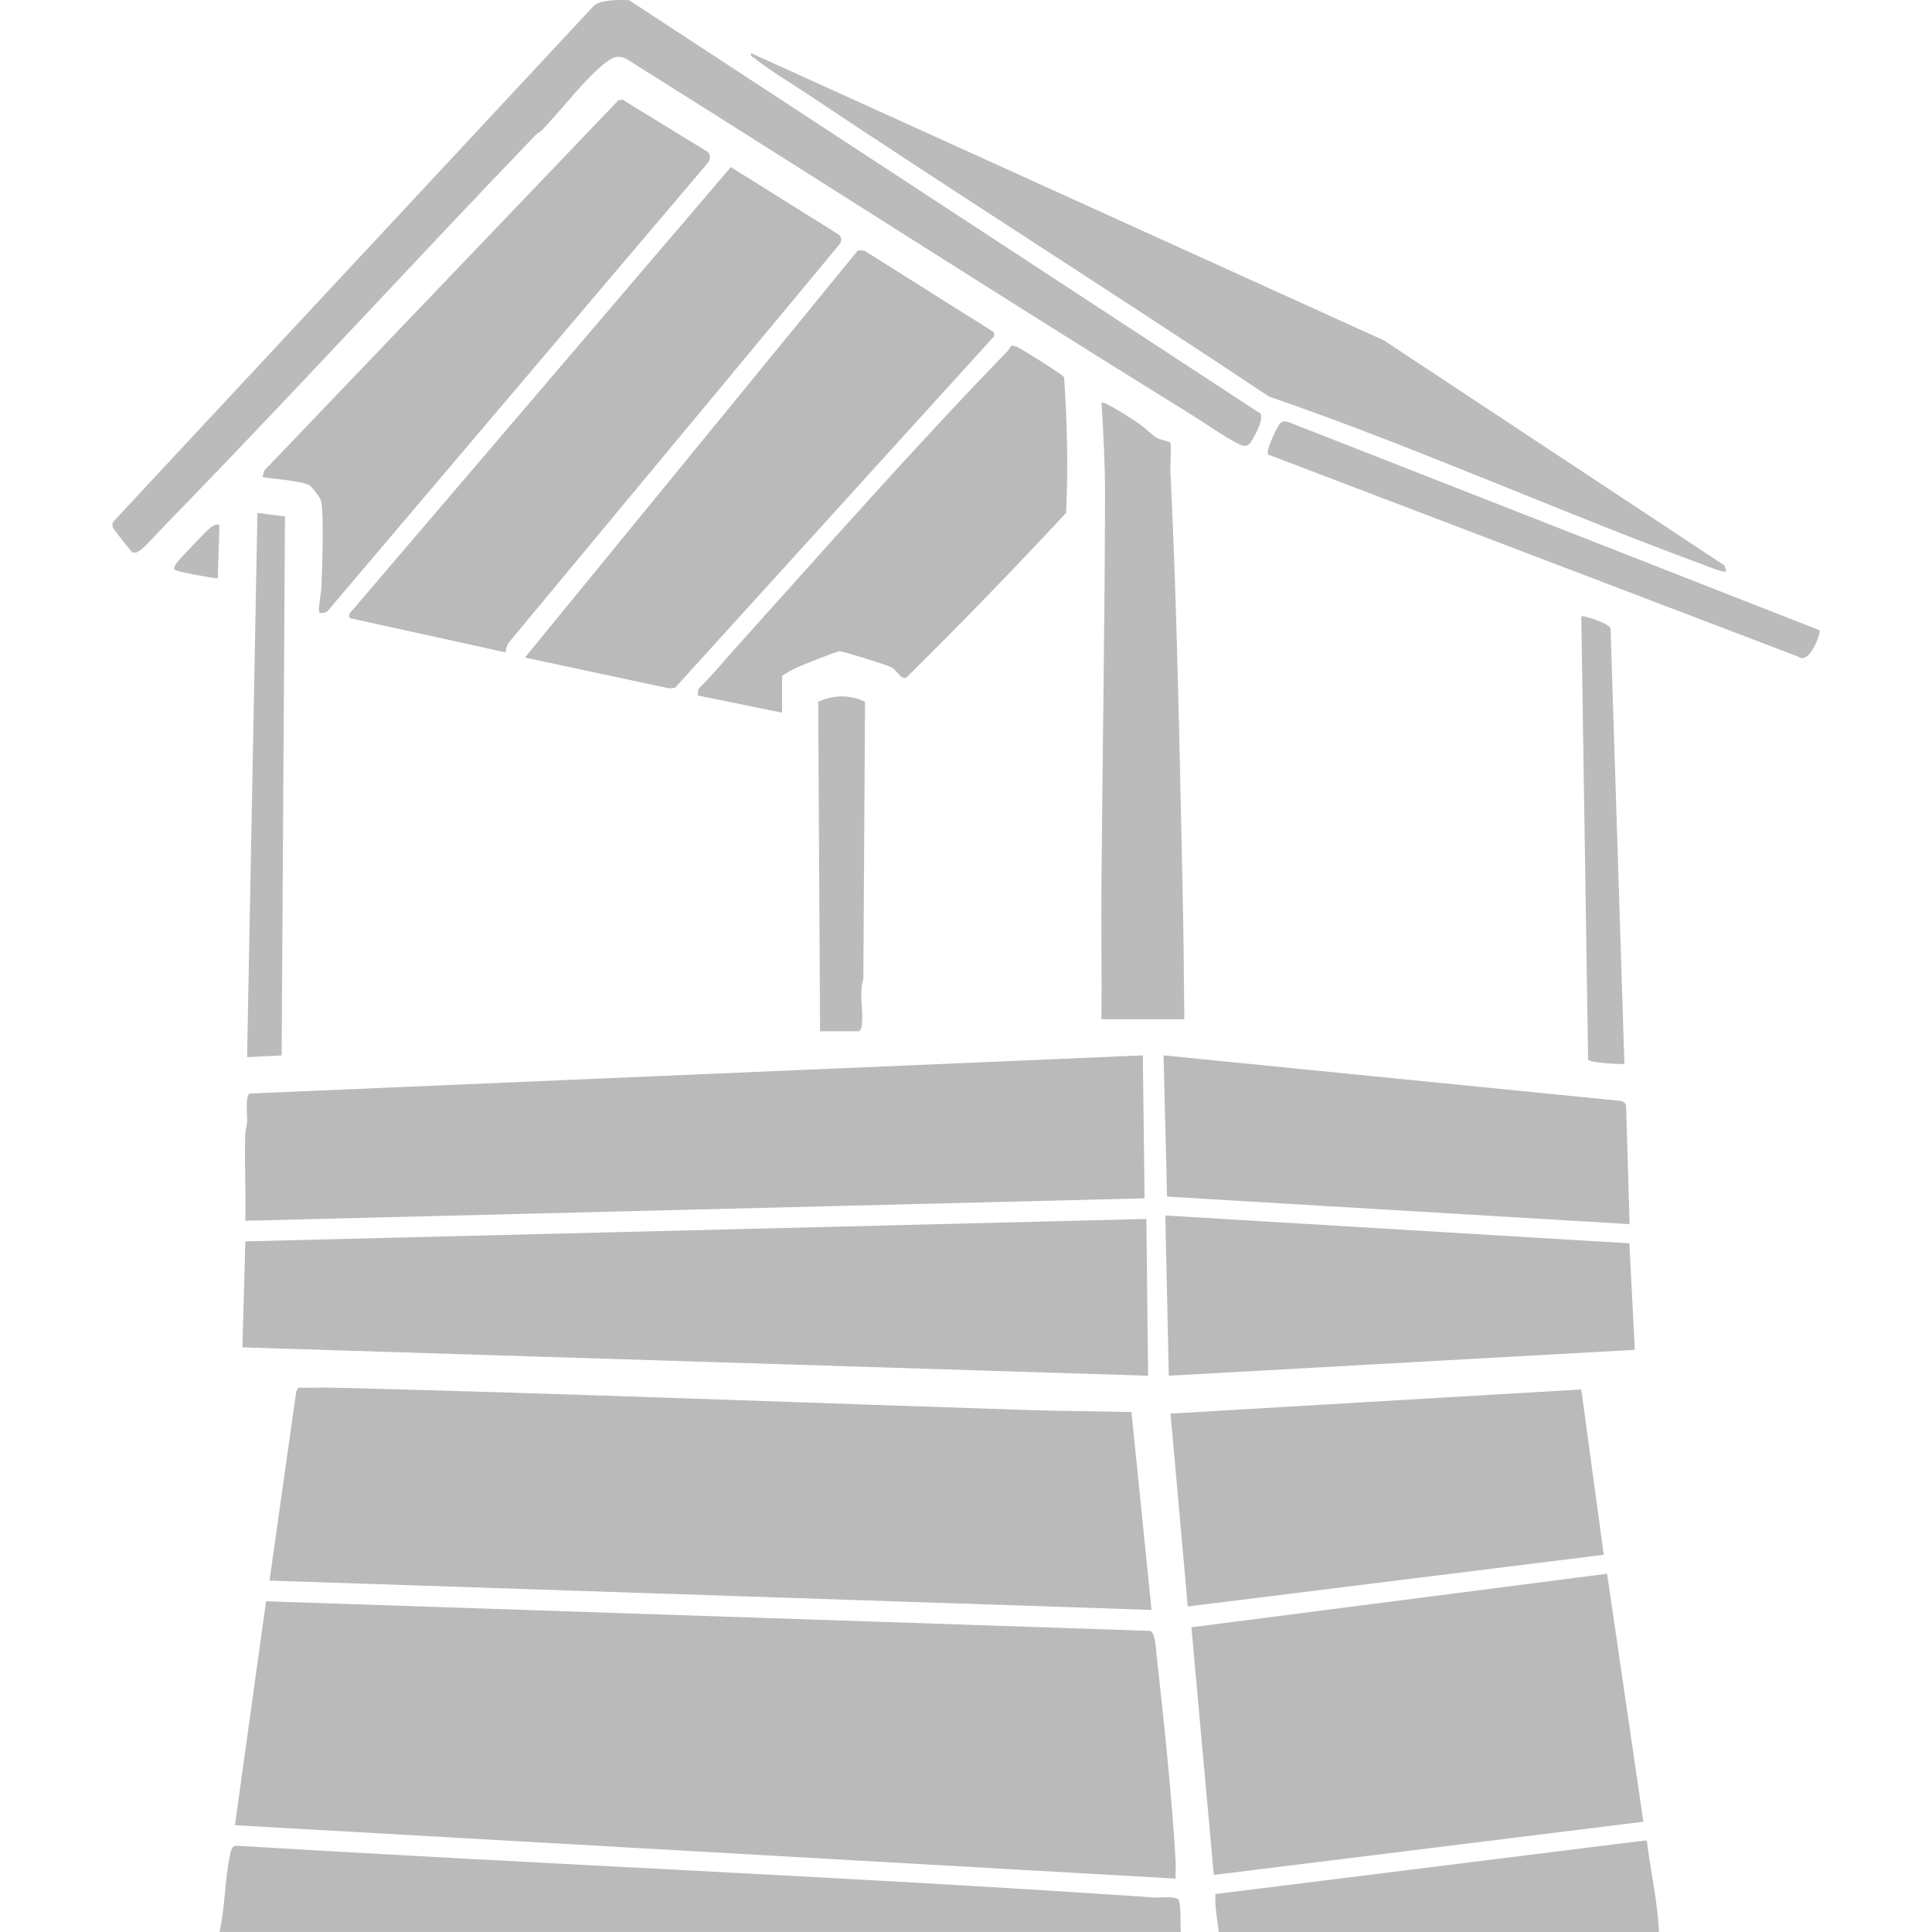
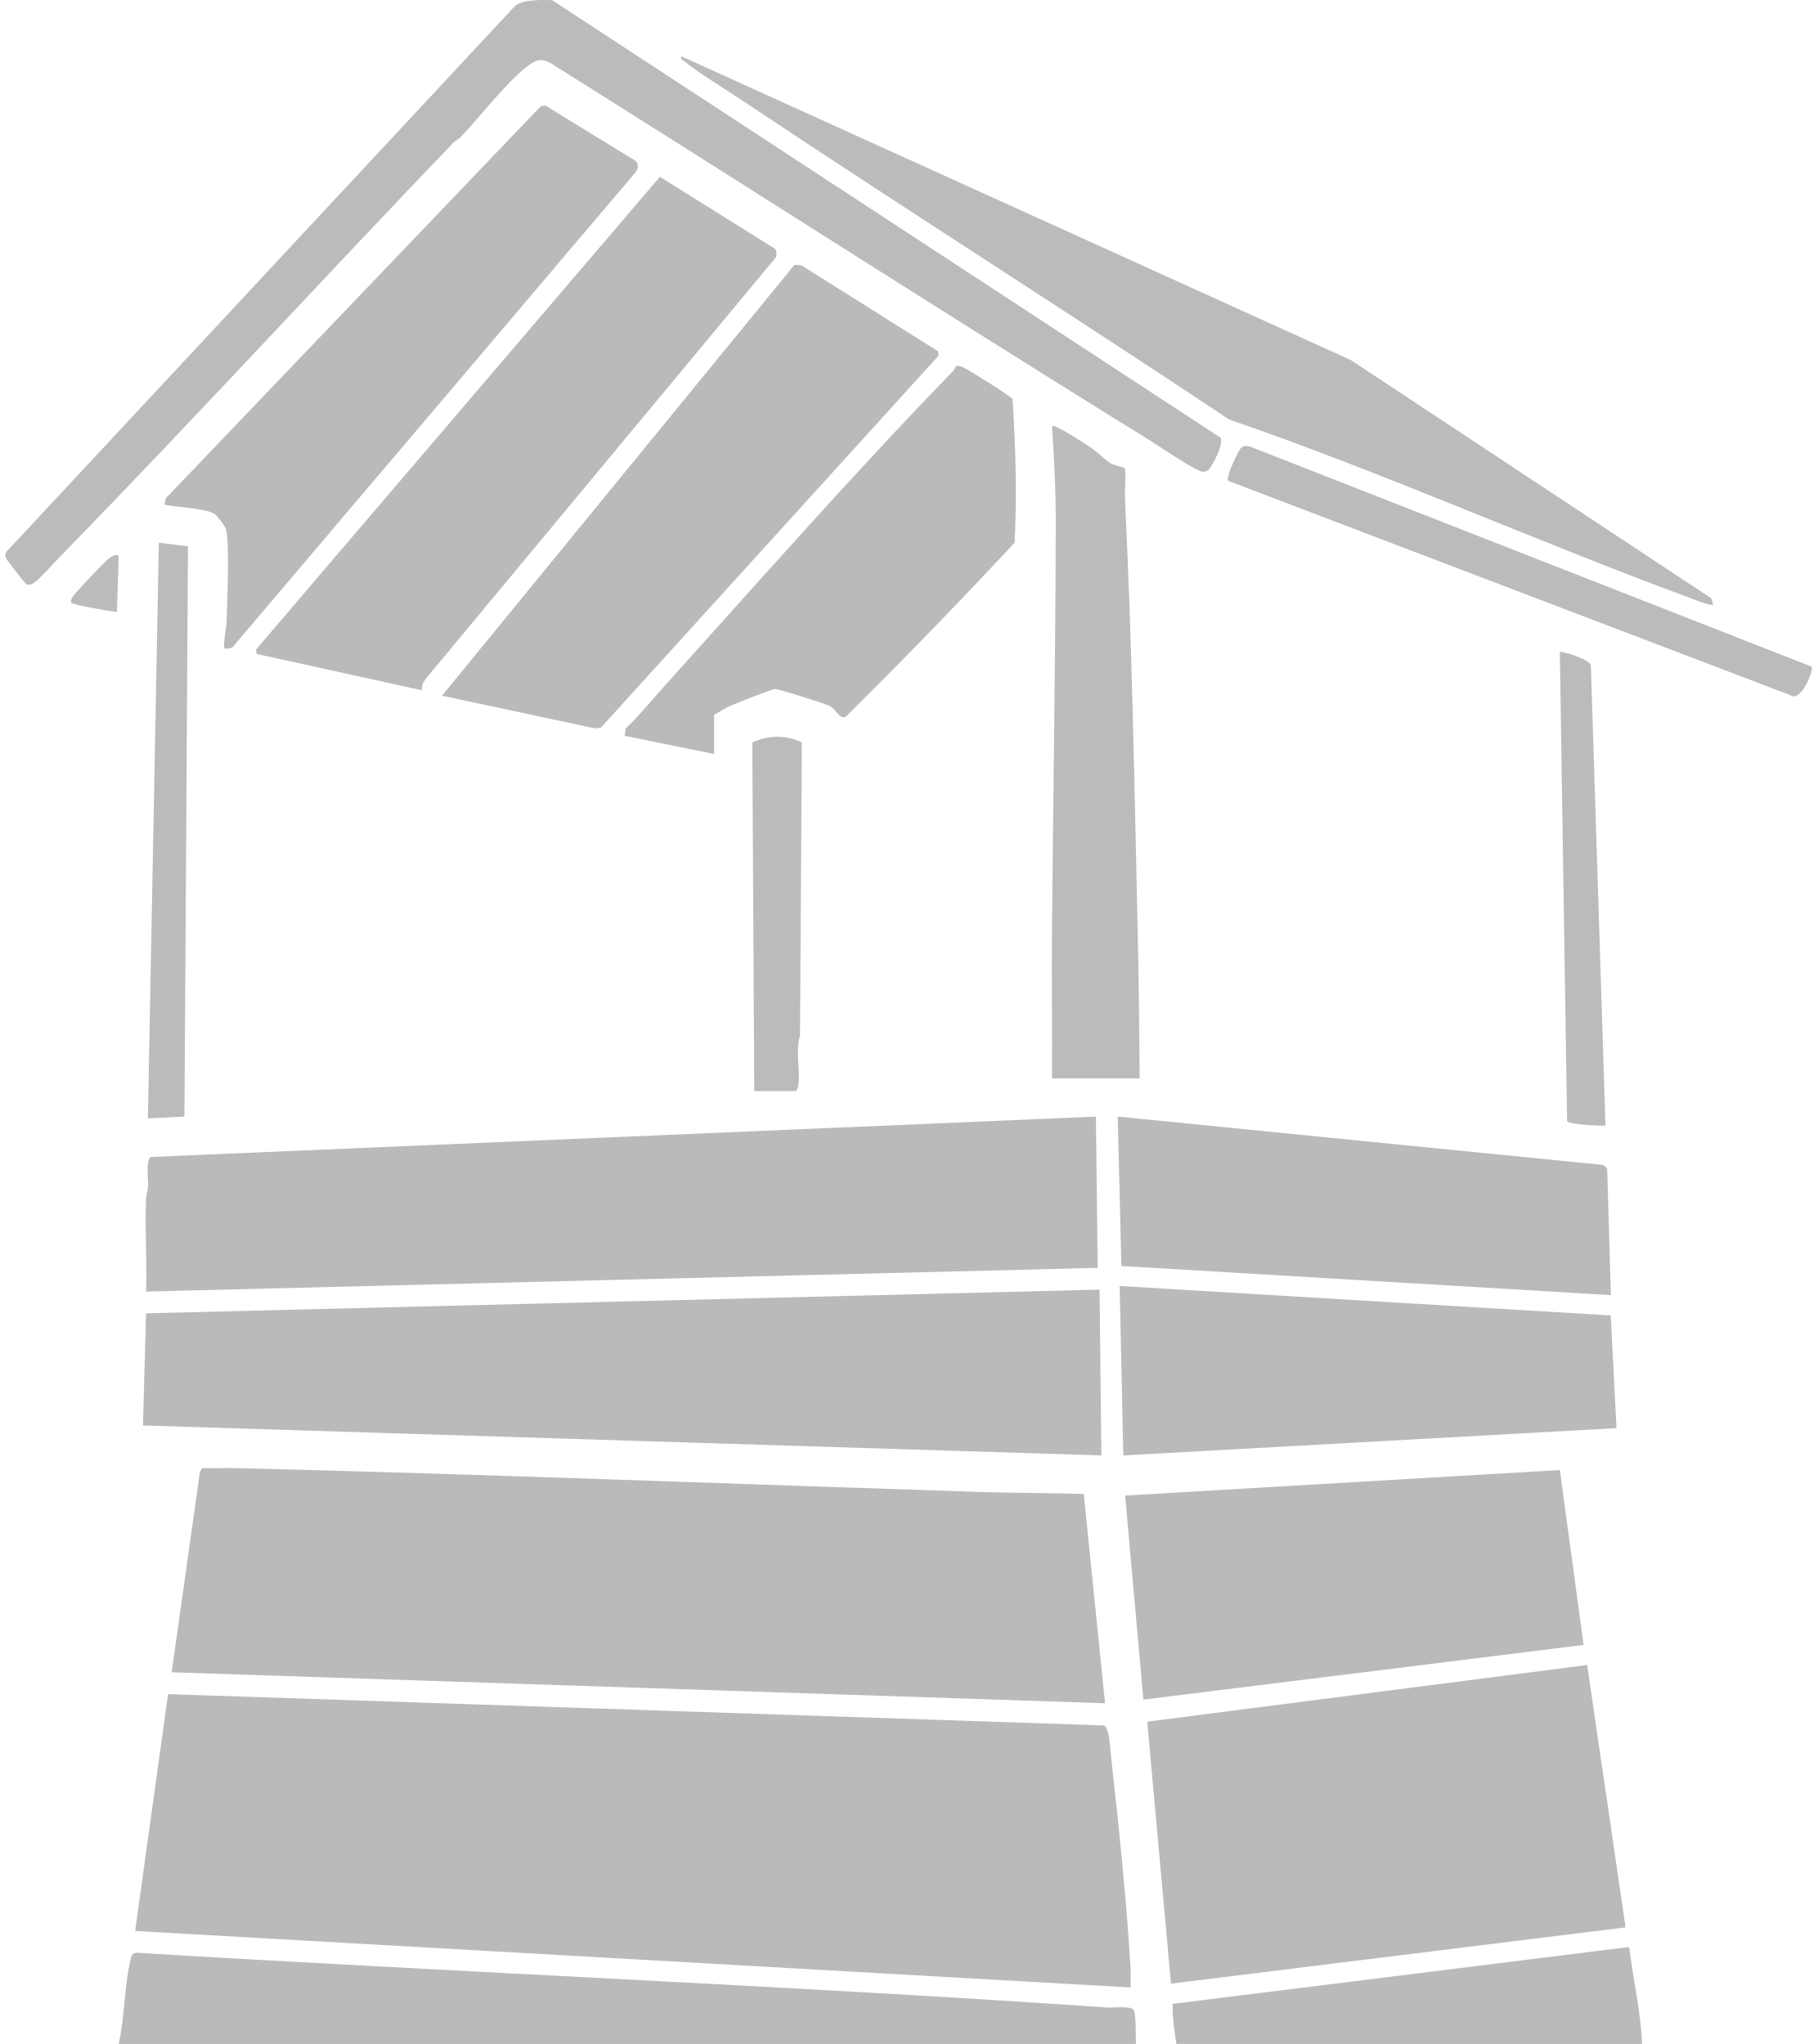
- <svg xmlns="http://www.w3.org/2000/svg" width="28" height="28" viewBox="0 0 28 28" fill="none">
-   <path d="M17.038 27.226L3.405 26.452L3.856 23.207L16.671 23.636C16.744 23.66 16.754 23.911 16.763 23.993C16.869 24.951 16.981 26.006 17.038 26.963C17.043 27.05 17.035 27.139 17.038 27.225L17.038 27.226Z" fill="#BABABA" />
-   <path d="M16.689 23.332L3.906 22.907L4.294 20.16L4.324 20.111C4.489 20.116 4.655 20.107 4.82 20.111C8.203 20.195 11.592 20.328 14.974 20.438C15.448 20.453 15.924 20.45 16.398 20.465L16.689 23.332Z" fill="#BABABA" />
-   <path d="M16.563 15.295L16.588 17.367L3.555 17.692C3.568 17.273 3.539 16.85 3.555 16.43C3.557 16.371 3.578 16.317 3.582 16.258C3.587 16.174 3.549 15.873 3.622 15.848L16.564 15.295H16.563Z" fill="#BABABA" />
-   <path d="M16.614 17.666L16.639 19.938L3.513 19.527L3.556 17.991L16.614 17.666Z" fill="#BABABA" />
-   <path d="M23.291 22.808L23.817 26.402L17.591 27.173L17.267 23.584L23.291 22.808Z" fill="#BABABA" />
-   <path d="M7.333 9.456L5.068 8.958L5.061 8.898L10.592 2.422L12.161 3.403C12.196 3.434 12.193 3.481 12.182 3.523L7.41 9.269C7.363 9.324 7.324 9.38 7.334 9.456L7.333 9.456Z" fill="#BABABA" />
-   <path d="M22.917 20.137L23.243 22.533L17.214 23.282L16.964 20.487L22.917 20.137Z" fill="#BABABA" />
-   <path d="M7.608 9.53L12.436 3.626L12.529 3.634L14.401 4.812L14.409 4.871L9.784 9.967L9.701 9.977L7.608 9.53Z" fill="#BABABA" />
-   <path d="M4.632 8.881C4.603 8.854 4.655 8.582 4.658 8.52C4.666 8.272 4.701 7.44 4.651 7.253C4.64 7.213 4.529 7.063 4.491 7.038C4.368 6.959 3.83 6.934 3.806 6.91L3.829 6.821L8.96 1.456L9.02 1.443L10.26 2.204C10.302 2.246 10.295 2.313 10.262 2.356L4.746 8.858C4.727 8.882 4.641 8.891 4.632 8.881Z" fill="#BABABA" />
-   <path d="M7.767 1.952C5.962 3.83 4.201 5.757 2.381 7.622C2.308 7.697 2.086 7.945 2.019 7.984C1.986 8.004 1.963 8.019 1.922 8.005C1.9 7.998 1.64 7.662 1.634 7.641C1.626 7.611 1.626 7.585 1.643 7.559L8.608 0.082C8.711 -0.009 8.978 -0.002 9.116 0.002L18.238 5.975C18.372 6.007 18.141 6.409 18.104 6.437C18.078 6.456 18.059 6.462 18.027 6.462C17.963 6.462 17.597 6.226 17.515 6.171C17.293 6.021 17.074 5.892 16.84 5.746C14.245 4.133 11.672 2.482 9.084 0.857C8.957 0.8 8.906 0.816 8.796 0.894C8.52 1.092 8.116 1.615 7.86 1.882C7.83 1.912 7.79 1.927 7.767 1.952Z" fill="#BBBBBB" />
-   <path d="M23.614 18.019L23.693 19.563L16.939 19.938L16.889 17.616L23.614 18.019Z" fill="#BABABA" />
-   <path d="M23.617 17.741L16.914 17.342L16.863 15.295L23.494 15.956C23.532 15.968 23.564 15.989 23.567 16.032L23.617 17.741Z" fill="#BABABA" />
-   <path d="M25.018 8.282C24.991 8.309 24.716 8.196 24.662 8.176C22.561 7.4 20.506 6.475 18.391 5.747C16.163 4.263 13.899 2.83 11.673 1.344C11.438 1.187 11.16 1.023 10.942 0.85C10.912 0.826 10.873 0.821 10.885 0.77L20.057 4.933L24.992 8.195L25.018 8.281V8.282Z" fill="#BBBBBB" />
-   <path d="M17.114 27.999H3.181C3.263 27.64 3.258 27.223 3.337 26.871C3.352 26.806 3.36 26.744 3.442 26.75C7.871 27.02 12.304 27.198 16.726 27.5C16.805 27.506 17.063 27.471 17.085 27.542C17.119 27.652 17.104 27.879 17.114 28V27.999Z" fill="#BABABA" />
-   <path d="M11.336 10.329L10.11 10.079L10.124 9.981C10.312 9.801 10.475 9.598 10.648 9.406C11.935 7.977 13.262 6.469 14.602 5.089C14.655 5.035 14.617 4.984 14.737 5.027C14.797 5.05 15.406 5.431 15.422 5.468C15.465 6.121 15.483 6.781 15.45 7.434C14.697 8.244 13.925 9.04 13.137 9.819C13.05 9.859 13.014 9.718 12.912 9.668C12.842 9.633 12.231 9.442 12.17 9.438C12.133 9.436 11.615 9.642 11.543 9.676C11.472 9.71 11.402 9.752 11.335 9.793V10.329L11.336 10.329Z" fill="#BABABA" />
-   <path d="M16.96 6.414C16.978 6.442 16.959 6.751 16.962 6.824C17.061 8.835 17.094 10.872 17.139 12.886C17.153 13.516 17.158 14.142 17.164 14.772H15.963C15.969 14.119 15.957 13.465 15.963 12.812C15.978 10.929 16.012 9.03 16.015 7.148C16.015 6.712 15.991 6.272 15.964 5.837C15.998 5.802 16.422 6.084 16.487 6.126C16.585 6.19 16.691 6.302 16.766 6.347C16.806 6.37 16.952 6.401 16.961 6.415L16.96 6.414Z" fill="#BBBBBB" />
-   <path d="M17.664 28C17.638 27.818 17.608 27.634 17.614 27.45L23.83 26.675L23.867 26.677C23.92 27.118 24.024 27.556 24.043 28H17.664Z" fill="#BABABA" />
-   <path d="M26.367 9.133C26.398 9.177 26.218 9.637 26.068 9.519L18.38 6.588C18.33 6.554 18.517 6.166 18.552 6.136C18.592 6.1 18.623 6.106 18.671 6.116L26.367 9.133H26.367Z" fill="#BBBBBB" />
-   <path d="M4.13 7.485L4.082 15.296L3.581 15.321L3.731 7.434L4.13 7.485Z" fill="#BBBBBB" />
-   <path d="M11.885 14.946L11.858 10.17C12.084 10.071 12.31 10.063 12.537 10.171L12.512 14.186C12.443 14.4 12.523 14.679 12.486 14.884C12.482 14.904 12.465 14.946 12.448 14.946H11.885Z" fill="#BBBBBB" />
-   <path d="M23.543 15.421C23.466 15.423 23.028 15.406 23.016 15.354L22.917 8.931C22.935 8.914 23.34 9.033 23.342 9.118L23.542 15.421H23.543Z" fill="#BBBBBB" />
-   <path d="M3.18 7.608L3.156 8.382C3.078 8.38 2.549 8.283 2.53 8.257C2.515 8.234 2.539 8.192 2.554 8.168C2.589 8.114 3.002 7.679 3.054 7.644C3.099 7.614 3.121 7.597 3.18 7.608V7.608Z" fill="#BBBBBB" />
+ <svg xmlns="http://www.w3.org/2000/svg" width="64" height="72" viewBox="0 0 64 72" fill="none">
+   <path d="M39.816 70.009L4.759 68.019L5.918 59.676L38.871 60.778C39.059 60.841 39.084 61.485 39.107 61.697C39.381 64.16 39.669 66.872 39.814 69.335C39.827 69.558 39.808 69.786 39.814 70.007L39.816 70.009Z" fill="#BABABA" />
+   <path d="M38.915 59.997L6.045 58.906L7.041 51.841L7.118 51.715C7.543 51.729 7.97 51.704 8.396 51.715C17.093 51.932 25.808 52.272 34.506 52.554C35.724 52.593 36.947 52.586 38.166 52.625L38.915 59.997Z" fill="#BABABA" />
+   <path d="M38.593 39.332L38.657 44.66L5.144 45.495C5.177 44.416 5.102 43.328 5.142 42.25C5.149 42.099 5.203 41.958 5.213 41.807C5.225 41.59 5.128 40.816 5.316 40.754L38.594 39.332H38.593Z" fill="#BABABA" />
+   <path d="M38.722 45.427L38.786 51.268L5.034 50.212L5.145 46.262L38.722 45.427Z" fill="#BABABA" />
+   <path d="M55.893 58.65L57.246 67.892L41.237 69.874L40.401 60.646L55.893 58.65Z" fill="#BABABA" />
+   <path d="M14.859 24.315L9.034 23.035L9.016 22.88L23.239 6.228L27.274 8.751C27.363 8.829 27.357 8.953 27.328 9.059L15.056 23.835C14.937 23.977 14.835 24.119 14.861 24.316L14.859 24.315Z" fill="#BABABA" />
+   <path d="M54.931 51.782L55.768 57.943L40.265 59.869L39.622 52.681L54.931 51.782Z" fill="#BABABA" />
+   <path d="M15.567 24.506L27.981 9.326L28.221 9.346L33.035 12.374L33.055 12.525L21.162 25.631L20.948 25.657L15.567 24.506Z" fill="#BABABA" />
+   <path d="M7.912 22.839C7.839 22.768 7.973 22.069 7.979 21.91C8 21.272 8.09 19.132 7.961 18.65C7.934 18.549 7.648 18.162 7.549 18.098C7.233 17.895 5.851 17.832 5.788 17.768L5.849 17.541L19.042 3.744L19.195 3.711L22.386 5.669C22.492 5.776 22.475 5.949 22.389 6.06L8.206 22.779C8.156 22.84 7.937 22.863 7.912 22.839Z" fill="#BABABA" />
+   <path d="M15.973 5.019C11.333 9.849 6.803 14.805 2.124 19.599C1.935 19.793 1.365 20.429 1.193 20.531C1.107 20.582 1.049 20.621 0.943 20.585C0.887 20.567 0.219 19.704 0.203 19.647C0.183 19.573 0.181 19.505 0.225 19.438L18.135 0.212C18.401 -0.022 19.086 -0.005 19.443 0.005L42.899 15.364C43.243 15.448 42.65 16.481 42.553 16.553C42.487 16.601 42.439 16.617 42.356 16.617C42.192 16.617 41.25 16.01 41.041 15.869C40.468 15.484 39.905 15.15 39.304 14.777C32.631 10.629 26.015 6.383 19.36 2.204C19.033 2.057 18.903 2.098 18.62 2.3C17.908 2.809 16.871 4.153 16.211 4.839C16.136 4.917 16.033 4.956 15.973 5.019Z" fill="#BBBBBB" />
+   <path d="M56.723 46.336L56.927 50.306L39.558 51.268L39.43 45.299L56.723 46.336Z" fill="#BABABA" />
+   <path d="M56.729 45.621L39.491 44.594L39.361 39.332L56.411 41.03C56.51 41.063 56.593 41.114 56.6 41.225L56.729 45.621Z" fill="#BABABA" />
+   <path d="M60.33 21.298C60.261 21.366 59.553 21.076 59.414 21.024C54.013 19.03 48.726 16.65 43.288 14.779C37.559 10.962 31.739 7.278 26.013 3.456C25.41 3.053 24.696 2.63 24.135 2.186C24.058 2.125 23.958 2.112 23.988 1.98L47.574 12.685L60.264 21.075L60.33 21.296V21.298Z" fill="#BBBBBB" />
+   <path d="M40.007 71.998H4.179C4.39 71.074 4.377 70.002 4.581 69.096C4.618 68.929 4.64 68.771 4.85 68.787C16.239 69.479 27.64 69.937 39.01 70.715C39.212 70.729 39.877 70.639 39.933 70.822C40.021 71.104 39.981 71.688 40.007 72V71.998Z" fill="#BABABA" />
+   <path d="M25.151 26.56L21.999 25.919L22.033 25.665C22.517 25.203 22.936 24.681 23.382 24.187C26.691 20.513 30.102 16.634 33.55 13.085C33.686 12.946 33.589 12.815 33.895 12.928C34.05 12.985 35.617 13.965 35.658 14.062C35.767 15.741 35.814 17.436 35.73 19.115C33.794 21.198 31.807 23.246 29.782 25.248C29.558 25.352 29.466 24.991 29.203 24.861C29.023 24.772 27.451 24.279 27.295 24.27C27.201 24.265 25.869 24.794 25.684 24.881C25.499 24.969 25.321 25.078 25.149 25.182V26.562L25.151 26.56Z" fill="#BABABA" />
+   <path d="M39.61 16.493C39.657 16.565 39.607 17.359 39.616 17.546C39.871 22.718 39.956 27.957 40.071 33.136C40.107 34.754 40.118 36.365 40.134 37.985H37.047C37.06 36.306 37.031 34.623 37.045 32.944C37.086 28.103 37.172 23.221 37.179 18.381C37.181 17.258 37.118 16.126 37.048 15.009C37.136 14.918 38.226 15.644 38.393 15.752C38.647 15.916 38.917 16.204 39.111 16.32C39.214 16.381 39.59 16.46 39.611 16.494L39.61 16.493Z" fill="#BBBBBB" />
+   <path d="M41.425 71.999C41.359 71.532 41.281 71.059 41.297 70.586L57.282 68.594L57.375 68.598C57.511 69.731 57.781 70.858 57.827 71.999H41.425Z" fill="#BABABA" />
+   <path d="M63.801 23.485C63.881 23.598 63.418 24.782 63.031 24.48L43.262 16.941C43.133 16.853 43.617 15.857 43.706 15.778C43.808 15.686 43.887 15.703 44.013 15.728L63.803 23.485H63.801Z" fill="#BBBBBB" />
+   <path d="M6.62 19.246L6.495 39.331L5.208 39.395L5.594 19.115L6.62 19.246Z" fill="#BBBBBB" />
+   <path d="M26.562 38.433L26.493 26.15C27.073 25.895 27.655 25.877 28.237 26.153L28.173 36.477C27.996 37.028 28.203 37.745 28.106 38.272C28.096 38.325 28.054 38.433 28.009 38.433H26.562Z" fill="#BBBBBB" />
+   <path d="M56.54 39.654C56.343 39.658 55.217 39.615 55.186 39.482L54.931 22.967C54.978 22.922 56.019 23.227 56.024 23.447L56.538 39.654H56.54Z" fill="#BBBBBB" />
+   <path d="M4.181 19.565L4.117 21.555C3.918 21.548 2.556 21.3 2.509 21.233C2.47 21.175 2.531 21.066 2.57 21.005C2.659 20.866 3.722 19.747 3.855 19.657C3.971 19.579 4.027 19.537 4.181 19.563V19.565Z" fill="#BBBBBB" />
</svg>
